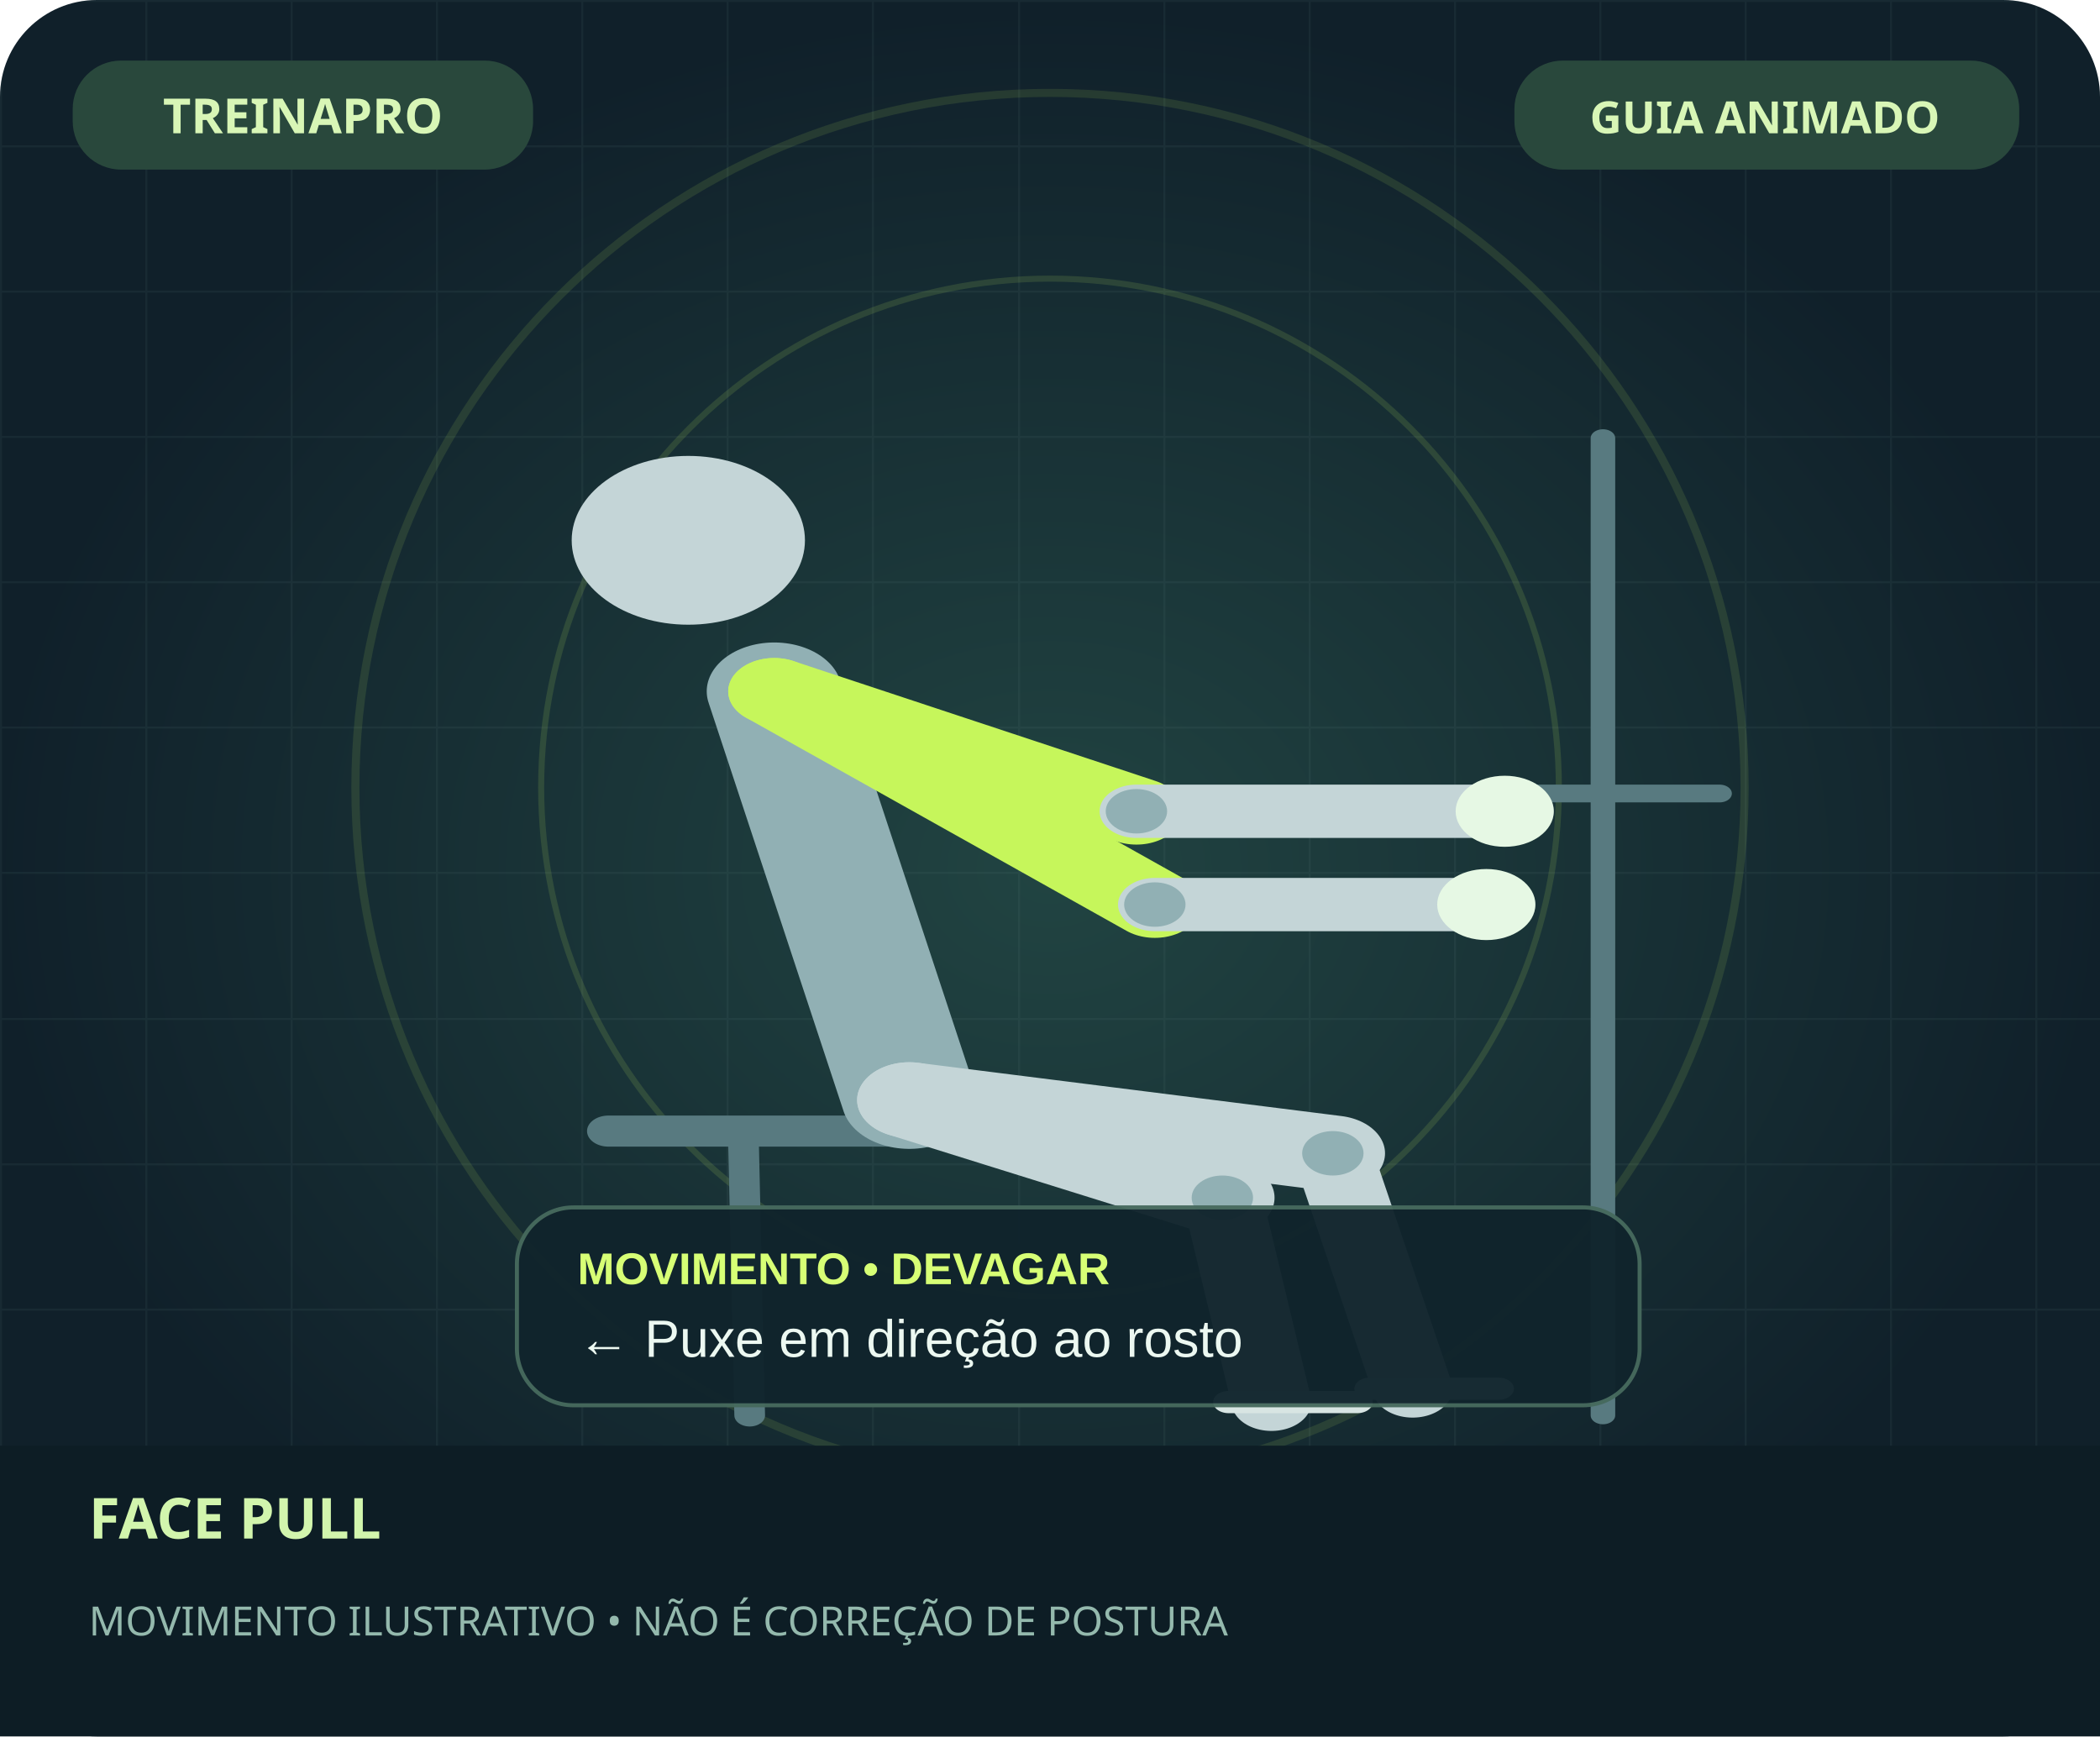
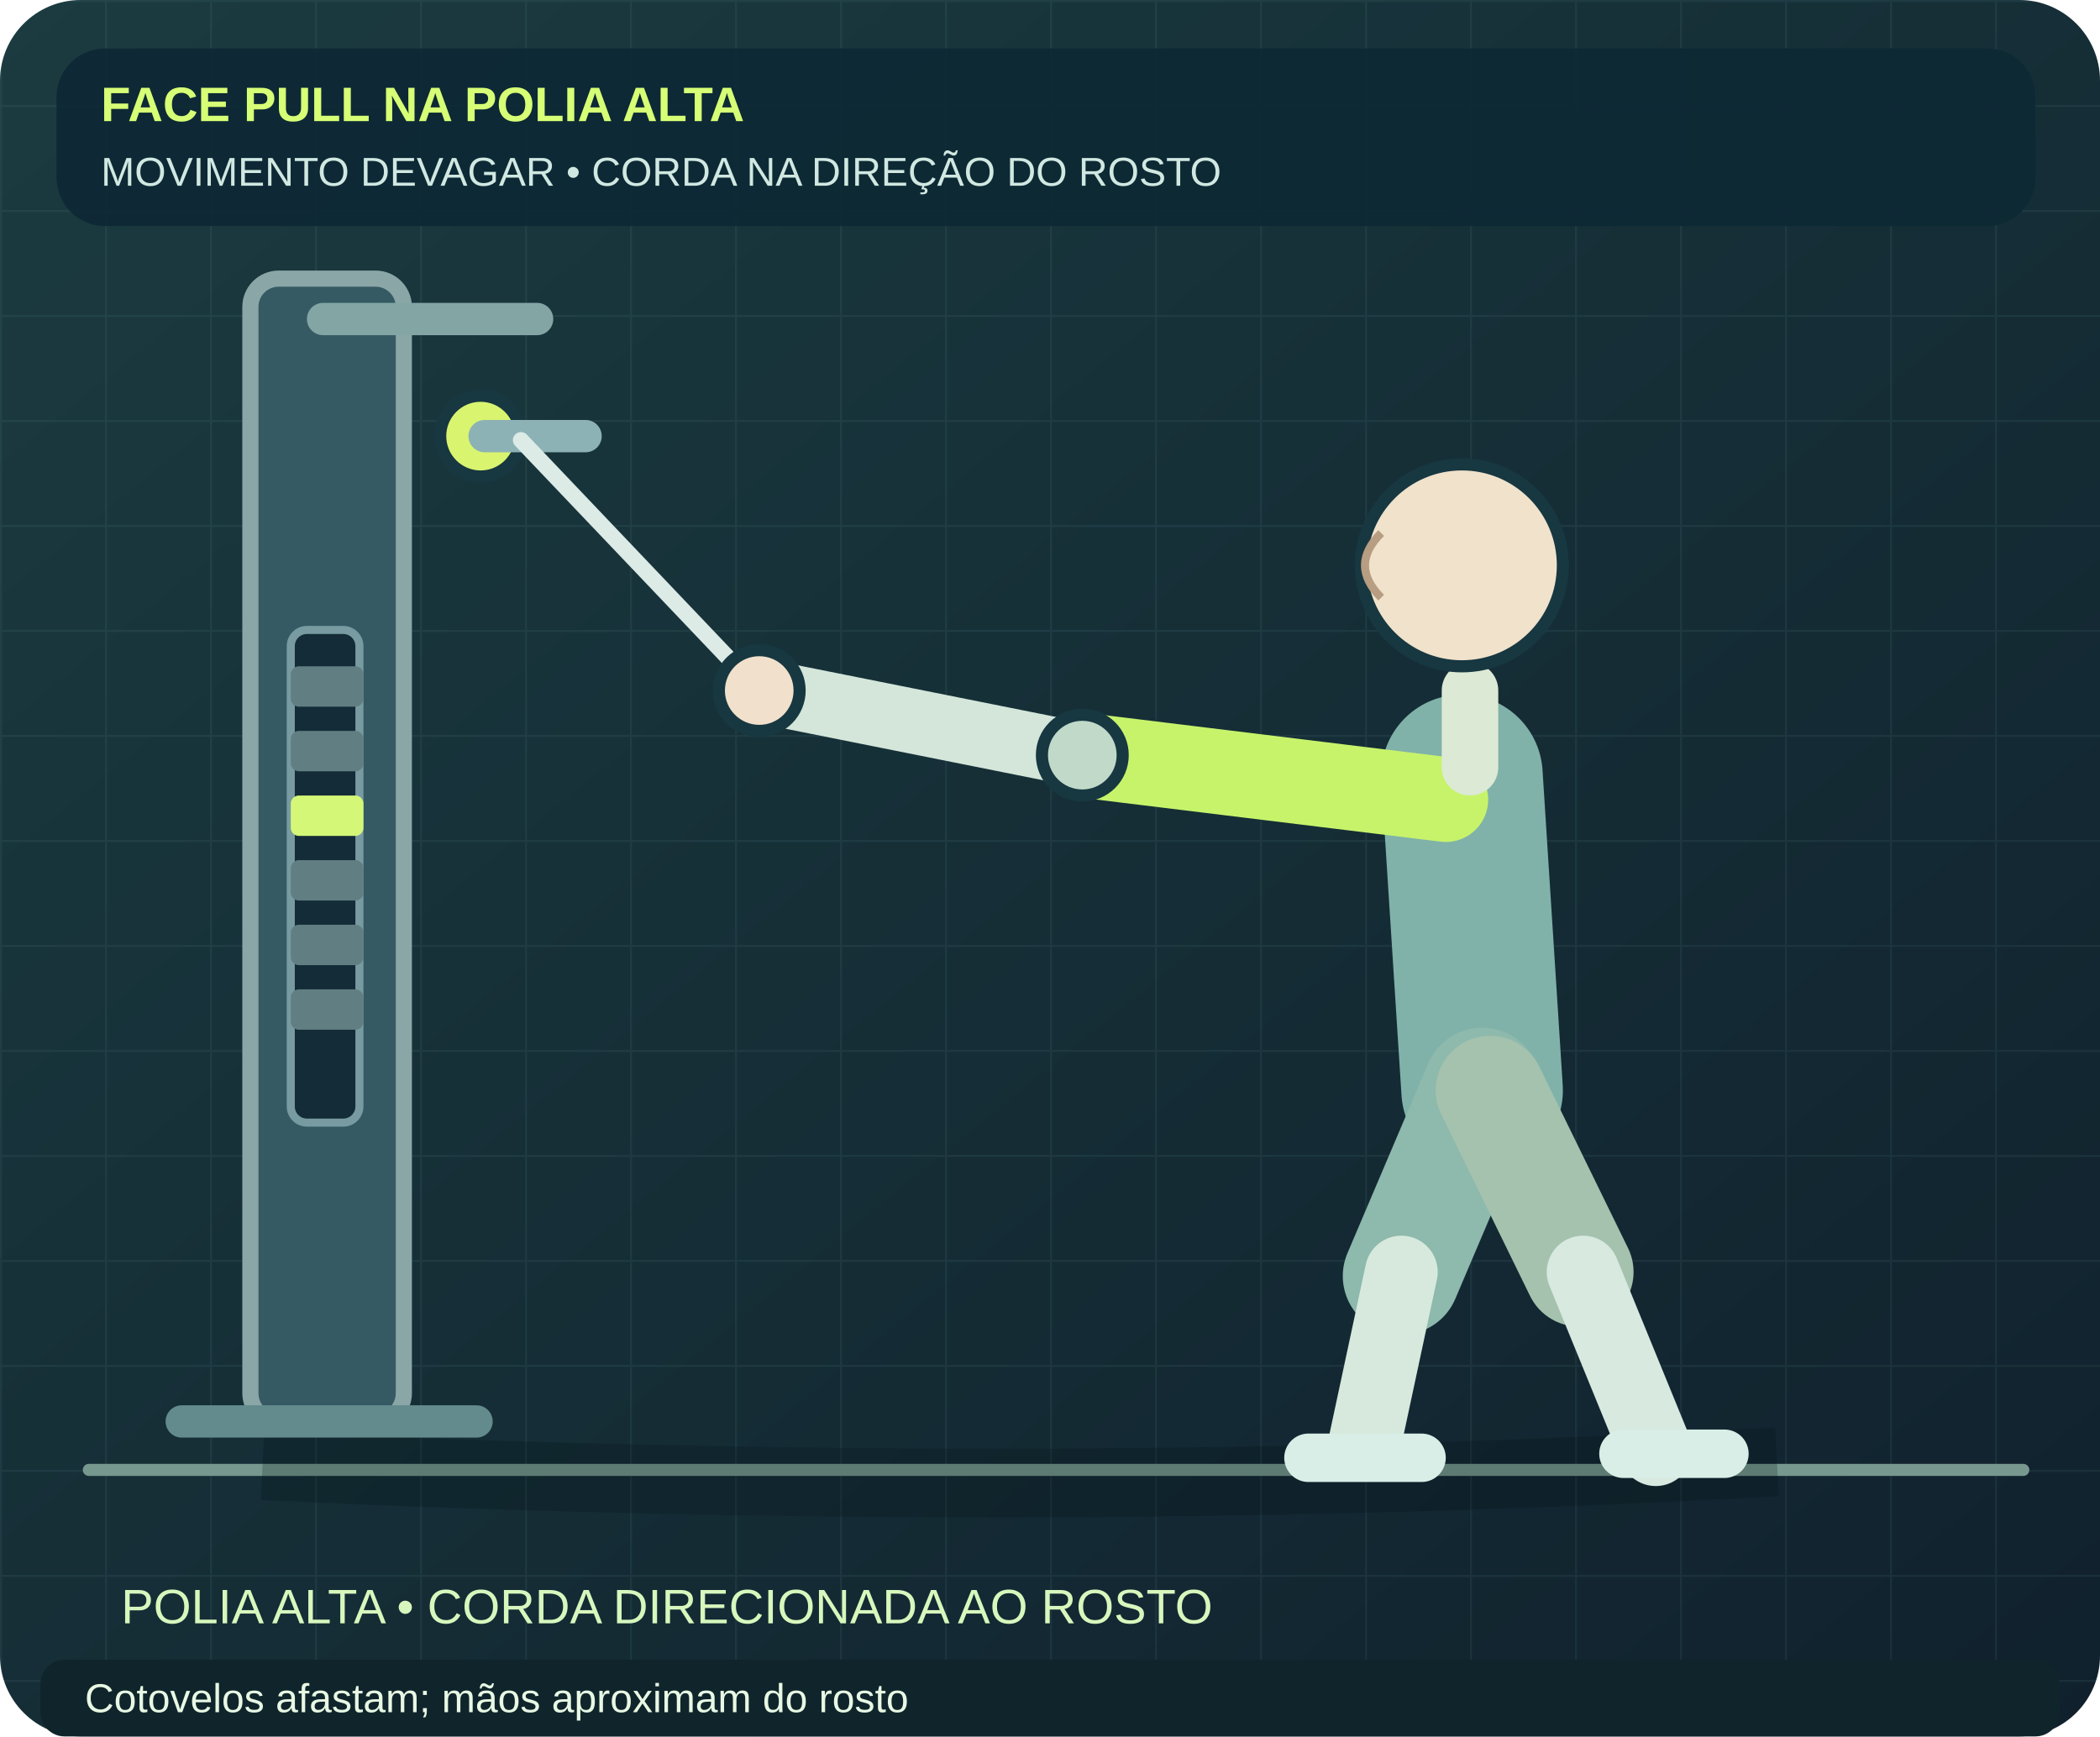
<svg xmlns="http://www.w3.org/2000/svg" viewBox="0 0 520 430" role="img" aria-labelledby="title desc">
  <defs>
-     <radialGradient id="bg">
-       <stop stop-color="#214442" />
-       <stop offset="1" stop-color="#10202a" />
-     </radialGradient>
-     <pattern id="grid" width="36" height="36" patternUnits="userSpaceOnUse">
-       <path d="M36 0H0V36" stroke="#729290" stroke-opacity=".095" fill="none" />
+     <linearGradient id="bg" x1="0" x2="1" y1="0" y2="1">
+       <stop stop-color="#1b3b40" />
+       <stop offset="1" stop-color="#10212d" />
+     </linearGradient>
+     <pattern id="grid" width="26" height="26" patternUnits="userSpaceOnUse">
+       <path d="M26 0H0V26" stroke="#74a5a2" stroke-opacity=".1" fill="none" />
    </pattern>
  </defs>
-   <rect width="520" height="430" rx="24" fill="url(#bg)" />
-   <rect width="520" height="430" rx="24" fill="url(#grid)" />
-   <circle cx="260" cy="195" r="172" fill="none" stroke="#c6f65b" opacity=".11" stroke-width="2" />
-   <circle cx="260" cy="195" r="126" fill="none" stroke="#c6f65b" opacity=".13" stroke-width="1.5" />
-   <rect x="18" y="15" rx="12" width="114" height="27" fill="#29483c" />
-   <text x="75" y="33" fill="#d8f6b6" text-anchor="middle" font-size="12" font-weight="bold" font-family="sans-serif">TREINAPRO</text>
-   <rect x="375" y="15" rx="12" width="125" height="27" fill="#29483c" />
-   <text x="437" y="33" fill="#d8f6b6" text-anchor="middle" font-size="11" font-weight="bold" font-family="sans-serif">GUIA ANIMADO</text>
-   <g transform="translate(61 15) scale(1.52 1.10)">
-     <line x1="59" y1="241" x2="127" y2="241" stroke="#587a80" stroke-width="7" stroke-linecap="round" />
-     <line x1="81" y1="244" x2="82" y2="305" stroke="#587a80" stroke-width="5" stroke-linecap="round" />
-     <line x1="221" y1="85" x2="221" y2="305" stroke="#587a80" stroke-width="4" stroke-linecap="round" />
-     <line x1="210" y1="165" x2="240" y2="165" stroke="#587a80" stroke-width="4" stroke-linecap="round" />
-     <line x1="86" y1="142" x2="108" y2="234" stroke="#91b0b4" stroke-width="22" stroke-linecap="round" />
-     <line x1="108" y1="234" x2="177" y2="246" stroke="#c4d5d7" stroke-width="17" stroke-linecap="round" />
-     <line x1="177" y1="246" x2="190" y2="299" stroke="#c4d5d7" stroke-width="13" stroke-linecap="round" />
-     <line x1="108" y1="234" x2="159" y2="256" stroke="#c4d5d7" stroke-width="17" stroke-linecap="round" />
-     <line x1="159" y1="256" x2="167" y2="302" stroke="#c4d5d7" stroke-width="13" stroke-linecap="round" />
-     <line x1="86" y1="142" x2="145" y2="169" stroke="#c6f65b" stroke-width="15" stroke-linecap="round">
-       <animate attributeName="x2" values="145;145;132;132;145;145" keyTimes="0;0.12;0.42;0.57;0.88;1" dur="7.2s" repeatCount="indefinite" calcMode="linear" />
-     </line>
-     <line x1="145" y1="169" x2="205" y2="169" stroke="#c4d5d7" stroke-width="12" stroke-linecap="round">
-       <animate attributeName="x1" values="145;145;132;132;145;145" keyTimes="0;0.12;0.42;0.57;0.88;1" dur="7.2s" repeatCount="indefinite" calcMode="linear" />
-       <animate attributeName="x2" values="205;205;149;149;205;205" keyTimes="0;0.12;0.42;0.57;0.88;1" dur="7.2s" repeatCount="indefinite" calcMode="linear" />
-     </line>
-     <line x1="86" y1="142" x2="148" y2="190" stroke="#c6f65b" stroke-width="15" stroke-linecap="round">
-       <animate attributeName="x2" values="148;148;129;129;148;148" keyTimes="0;0.12;0.42;0.57;0.88;1" dur="7.2s" repeatCount="indefinite" calcMode="linear" />
-     </line>
-     <line x1="148" y1="190" x2="202" y2="190" stroke="#c4d5d7" stroke-width="12" stroke-linecap="round">
-       <animate attributeName="x1" values="148;148;129;129;148;148" keyTimes="0;0.12;0.42;0.57;0.88;1" dur="7.2s" repeatCount="indefinite" calcMode="linear" />
-       <animate attributeName="x2" values="202;202;150;150;202;202" keyTimes="0;0.12;0.42;0.57;0.88;1" dur="7.2s" repeatCount="indefinite" calcMode="linear" />
-     </line>
-     <circle cx="72" cy="108" r="19" fill="#c4d5d7" />
-     <circle cx="145" cy="169" r="5" fill="#91b0b4">
-       <animate attributeName="cx" values="145;145;132;132;145;145" keyTimes="0;0.12;0.42;0.57;0.88;1" dur="7.2s" repeatCount="indefinite" calcMode="linear" />
-     </circle>
-     <circle cx="148" cy="190" r="5" fill="#91b0b4">
-       <animate attributeName="cx" values="148;148;129;129;148;148" keyTimes="0;0.12;0.42;0.57;0.88;1" dur="7.2s" repeatCount="indefinite" calcMode="linear" />
-     </circle>
-     <circle cx="177" cy="246" r="5" fill="#91b0b4" />
-     <circle cx="159" cy="256" r="5" fill="#91b0b4" />
-     <circle cx="205" cy="169" r="8" fill="#e6f8e4">
-       <animate attributeName="cx" values="205;205;149;149;205;205" keyTimes="0;0.12;0.42;0.57;0.88;1" dur="7.2s" repeatCount="indefinite" calcMode="linear" />
-     </circle>
-     <circle cx="202" cy="190" r="8" fill="#e6f8e4">
-       <animate attributeName="cx" values="202;202;150;150;202;202" keyTimes="0;0.12;0.42;0.57;0.88;1" dur="7.2s" repeatCount="indefinite" calcMode="linear" />
-     </circle>
-     <line x1="183" y1="299" x2="204" y2="299" stroke="#d8e5e3" stroke-width="5" stroke-linecap="round" />
-     <line x1="160" y1="302" x2="181" y2="302" stroke="#d8e5e3" stroke-width="5" stroke-linecap="round" />
-   </g>
-   <rect x="0" y="358" width="520" height="72" fill="#0d1d25" />
-   <text x="22" y="381" fill="#d2f5ad" font-size="14" font-family="sans-serif" font-weight="bold">FACE PULL</text>
-   <text x="22" y="405" fill="#94b9ad" font-size="10" font-family="sans-serif">MOVIMENTO ILUSTRATIVO • NÃO É CORREÇÃO DE POSTURA</text>
-   <g aria-hidden="true">
-     <rect x="128" y="299" rx="14" width="278" height="49" fill="#10232c" stroke="#46695d" opacity=".96" />
-     <text x="143" y="318" fill="#d7ff75" font-size="11" font-weight="bold" font-family="Arial,sans-serif">MOVIMENTO • DEVAGAR</text>
-     <text x="143" y="336" fill="#ecf8f1" font-size="13" font-family="Arial,sans-serif">← Puxe em direção ao rosto</text>
-   </g>
+   <rect width="100%" height="100%" fill="url(#bg)" rx="20" />
+   <rect width="100%" height="100%" fill="url(#grid)" rx="20" />
+   <rect x="14" y="12" width="490" height="44" rx="12" fill="#0d2834" opacity=".94" />
+   <text x="25" y="30" font-size="12" font-weight="700" font-family="Arial,sans-serif" fill="#d7ff75">FACE PULL NA POLIA ALTA</text>
+   <text x="25" y="46" font-size="10" font-family="Arial,sans-serif" fill="#d0e8e1">MOVIMENTO DEVAGAR • CORDA NA DIREÇÃO DO ROSTO</text>
+   <path d="M22 364H501" stroke="#77988e" stroke-width="3" stroke-linecap="round" />
+   <path d="M65 363Q260 372 440 362" stroke="#020c12" stroke-width="17" opacity=".22" />
+   <rect x="62" y="69" width="38" height="283" rx="7" fill="#355a64" stroke="#8aa6a6" stroke-width="4" />
+   <rect x="72" y="156" width="17" height="122" rx="4" fill="#142c37" stroke="#779ba1" stroke-width="2" />
+   <rect x="72" y="165" width="18" height="10" rx="2" fill="#617f83" />
+   <rect x="72" y="181" width="18" height="10" rx="2" fill="#617f83" />
+   <rect x="72" y="197" width="18" height="10" rx="2" fill="#d4f777" />
+   <rect x="72" y="213" width="18" height="10" rx="2" fill="#617f83" />
+   <rect x="72" y="229" width="18" height="10" rx="2" fill="#617f83" />
+   <rect x="72" y="245" width="18" height="10" rx="2" fill="#617f83" />
+   <line x1="45" y1="352" x2="118" y2="352" stroke="#638b8e" stroke-width="8" stroke-linecap="round" />
+   <line x1="80" y1="79" x2="133" y2="79" stroke="#83a6a5" stroke-width="8" stroke-linecap="round" />
+   <circle cx="119" cy="108" r="10" fill="#d9f46f" stroke="#173741" stroke-width="3" />
+   <line x1="120" y1="108" x2="145" y2="108" stroke="#8cb2b6" stroke-width="8" stroke-linecap="round" />
+   <line x1="129" y1="109" x2="188" y2="171" stroke="#dcebe6" stroke-width="4" stroke-linecap="round">
+     <animate attributeName="x2" values="188;188;319;319;188;188" keyTimes="0;0.12;0.43;0.58;0.88;1" dur="7.2s" repeatCount="indefinite" />
+     <animate attributeName="y2" values="171;171;151;151;171;171" keyTimes="0;0.12;0.43;0.58;0.88;1" dur="7.2s" repeatCount="indefinite" />
+   </line>
+   <line x1="362" y1="192" x2="367" y2="270" stroke="#80b2a9" stroke-width="40" stroke-linecap="round" />
+   <line x1="367" y1="269" x2="347" y2="316" stroke="#8eb9ad" stroke-width="29" stroke-linecap="round" />
+   <line x1="347" y1="315" x2="338" y2="357" stroke="#d7e9dd" stroke-width="18" stroke-linecap="round" />
+   <line x1="369" y1="270" x2="391" y2="315" stroke="#a4c2ad" stroke-width="27" stroke-linecap="round" />
+   <line x1="392" y1="315" x2="410" y2="359" stroke="#d8e9e0" stroke-width="18" stroke-linecap="round" />
+   <line x1="324" y1="361" x2="352" y2="361" stroke="#d8eee6" stroke-width="12" stroke-linecap="round" />
+   <line x1="402" y1="360" x2="427" y2="360" stroke="#d8eee6" stroke-width="12" stroke-linecap="round" />
+   <line x1="358" y1="198" x2="268" y2="187" stroke="#c7f36b" stroke-width="21" stroke-linecap="round">
+     <animate attributeName="x2" values="268;268;297;297;268;268" keyTimes="0;0.12;0.43;0.58;0.88;1" dur="7.2s" repeatCount="indefinite" />
+     <animate attributeName="y2" values="187;187;219;219;187;187" keyTimes="0;0.12;0.43;0.58;0.88;1" dur="7.2s" repeatCount="indefinite" />
+   </line>
+   <line x1="268" y1="187" x2="188" y2="171" stroke="#d3e6d9" stroke-width="16" stroke-linecap="round">
+     <animate attributeName="x1" values="268;268;297;297;268;268" keyTimes="0;0.12;0.43;0.58;0.88;1" dur="7.2s" repeatCount="indefinite" />
+     <animate attributeName="y1" values="187;187;219;219;187;187" keyTimes="0;0.12;0.43;0.58;0.88;1" dur="7.2s" repeatCount="indefinite" />
+     <animate attributeName="x2" values="188;188;319;319;188;188" keyTimes="0;0.12;0.43;0.58;0.88;1" dur="7.2s" repeatCount="indefinite" />
+     <animate attributeName="y2" values="171;171;151;151;171;171" keyTimes="0;0.12;0.43;0.58;0.88;1" dur="7.2s" repeatCount="indefinite" />
+   </line>
+   <circle cx="268" cy="187" r="10" fill="#c1d9c8" stroke="#173741" stroke-width="3">
+     <animate attributeName="cx" values="268;268;297;297;268;268" keyTimes="0;0.12;0.43;0.58;0.88;1" dur="7.2s" repeatCount="indefinite" />
+     <animate attributeName="cy" values="187;187;219;219;187;187" keyTimes="0;0.12;0.43;0.58;0.88;1" dur="7.2s" repeatCount="indefinite" />
+   </circle>
+   <circle cx="188" cy="171" r="10" fill="#f1e0cb" stroke="#173741" stroke-width="3">
+     <animate attributeName="cx" values="188;188;319;319;188;188" keyTimes="0;0.12;0.43;0.58;0.88;1" dur="7.2s" repeatCount="indefinite" />
+     <animate attributeName="cy" values="171;171;151;151;171;171" keyTimes="0;0.12;0.43;0.58;0.88;1" dur="7.2s" repeatCount="indefinite" />
+   </circle>
+   <line x1="364" y1="171" x2="364" y2="190" stroke="#dce9d4" stroke-width="14" stroke-linecap="round" />
+   <circle cx="362" cy="140" r="25" fill="#f0e2cb" stroke="#173741" stroke-width="3" />
+   <path d="M342 132q-8 8 0 16" fill="none" stroke="#b79d81" stroke-width="2" />
+   <text x="30" y="402" font-family="Arial,sans-serif" font-size="12" fill="#d7f7bd">POLIA ALTA • CORDA DIRECIONADA AO ROSTO</text>
+   <rect x="10" y="411" width="500" height="19" rx="6" fill="#10252b" />
+   <text x="21" y="424" font-size="10" font-family="Arial,sans-serif" fill="#e8f8e4">Cotovelos afastam; mãos aproximam do rosto</text>
</svg>
